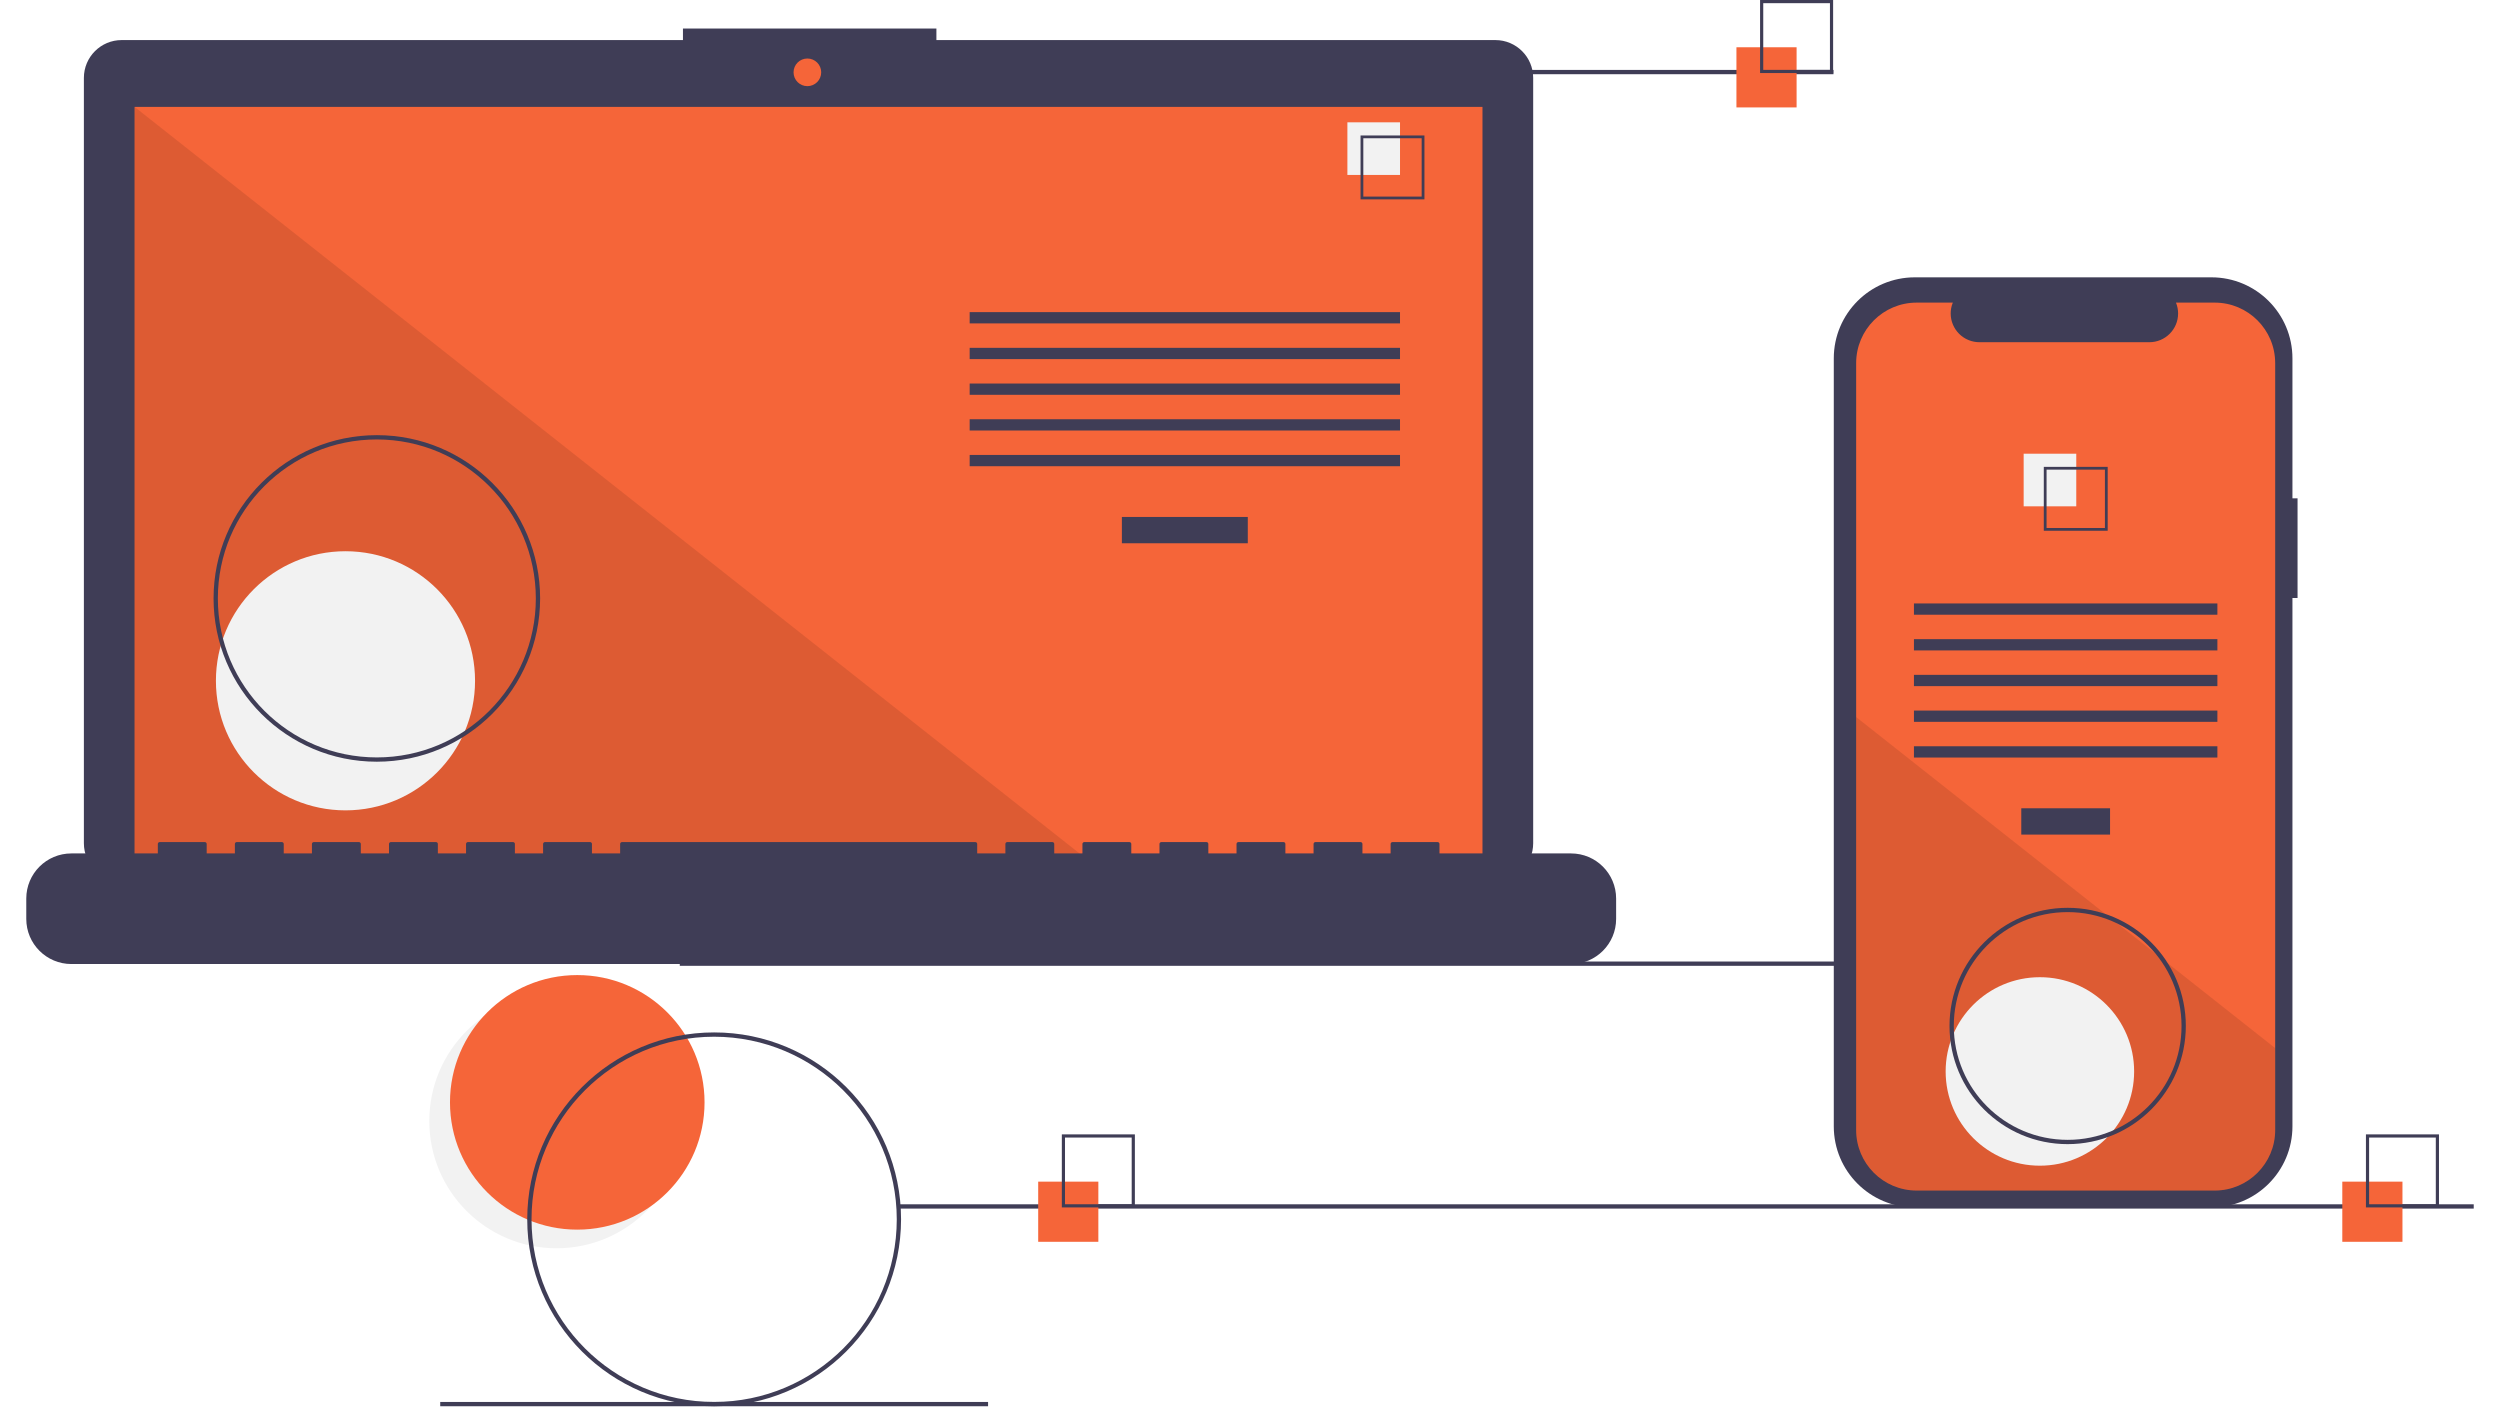
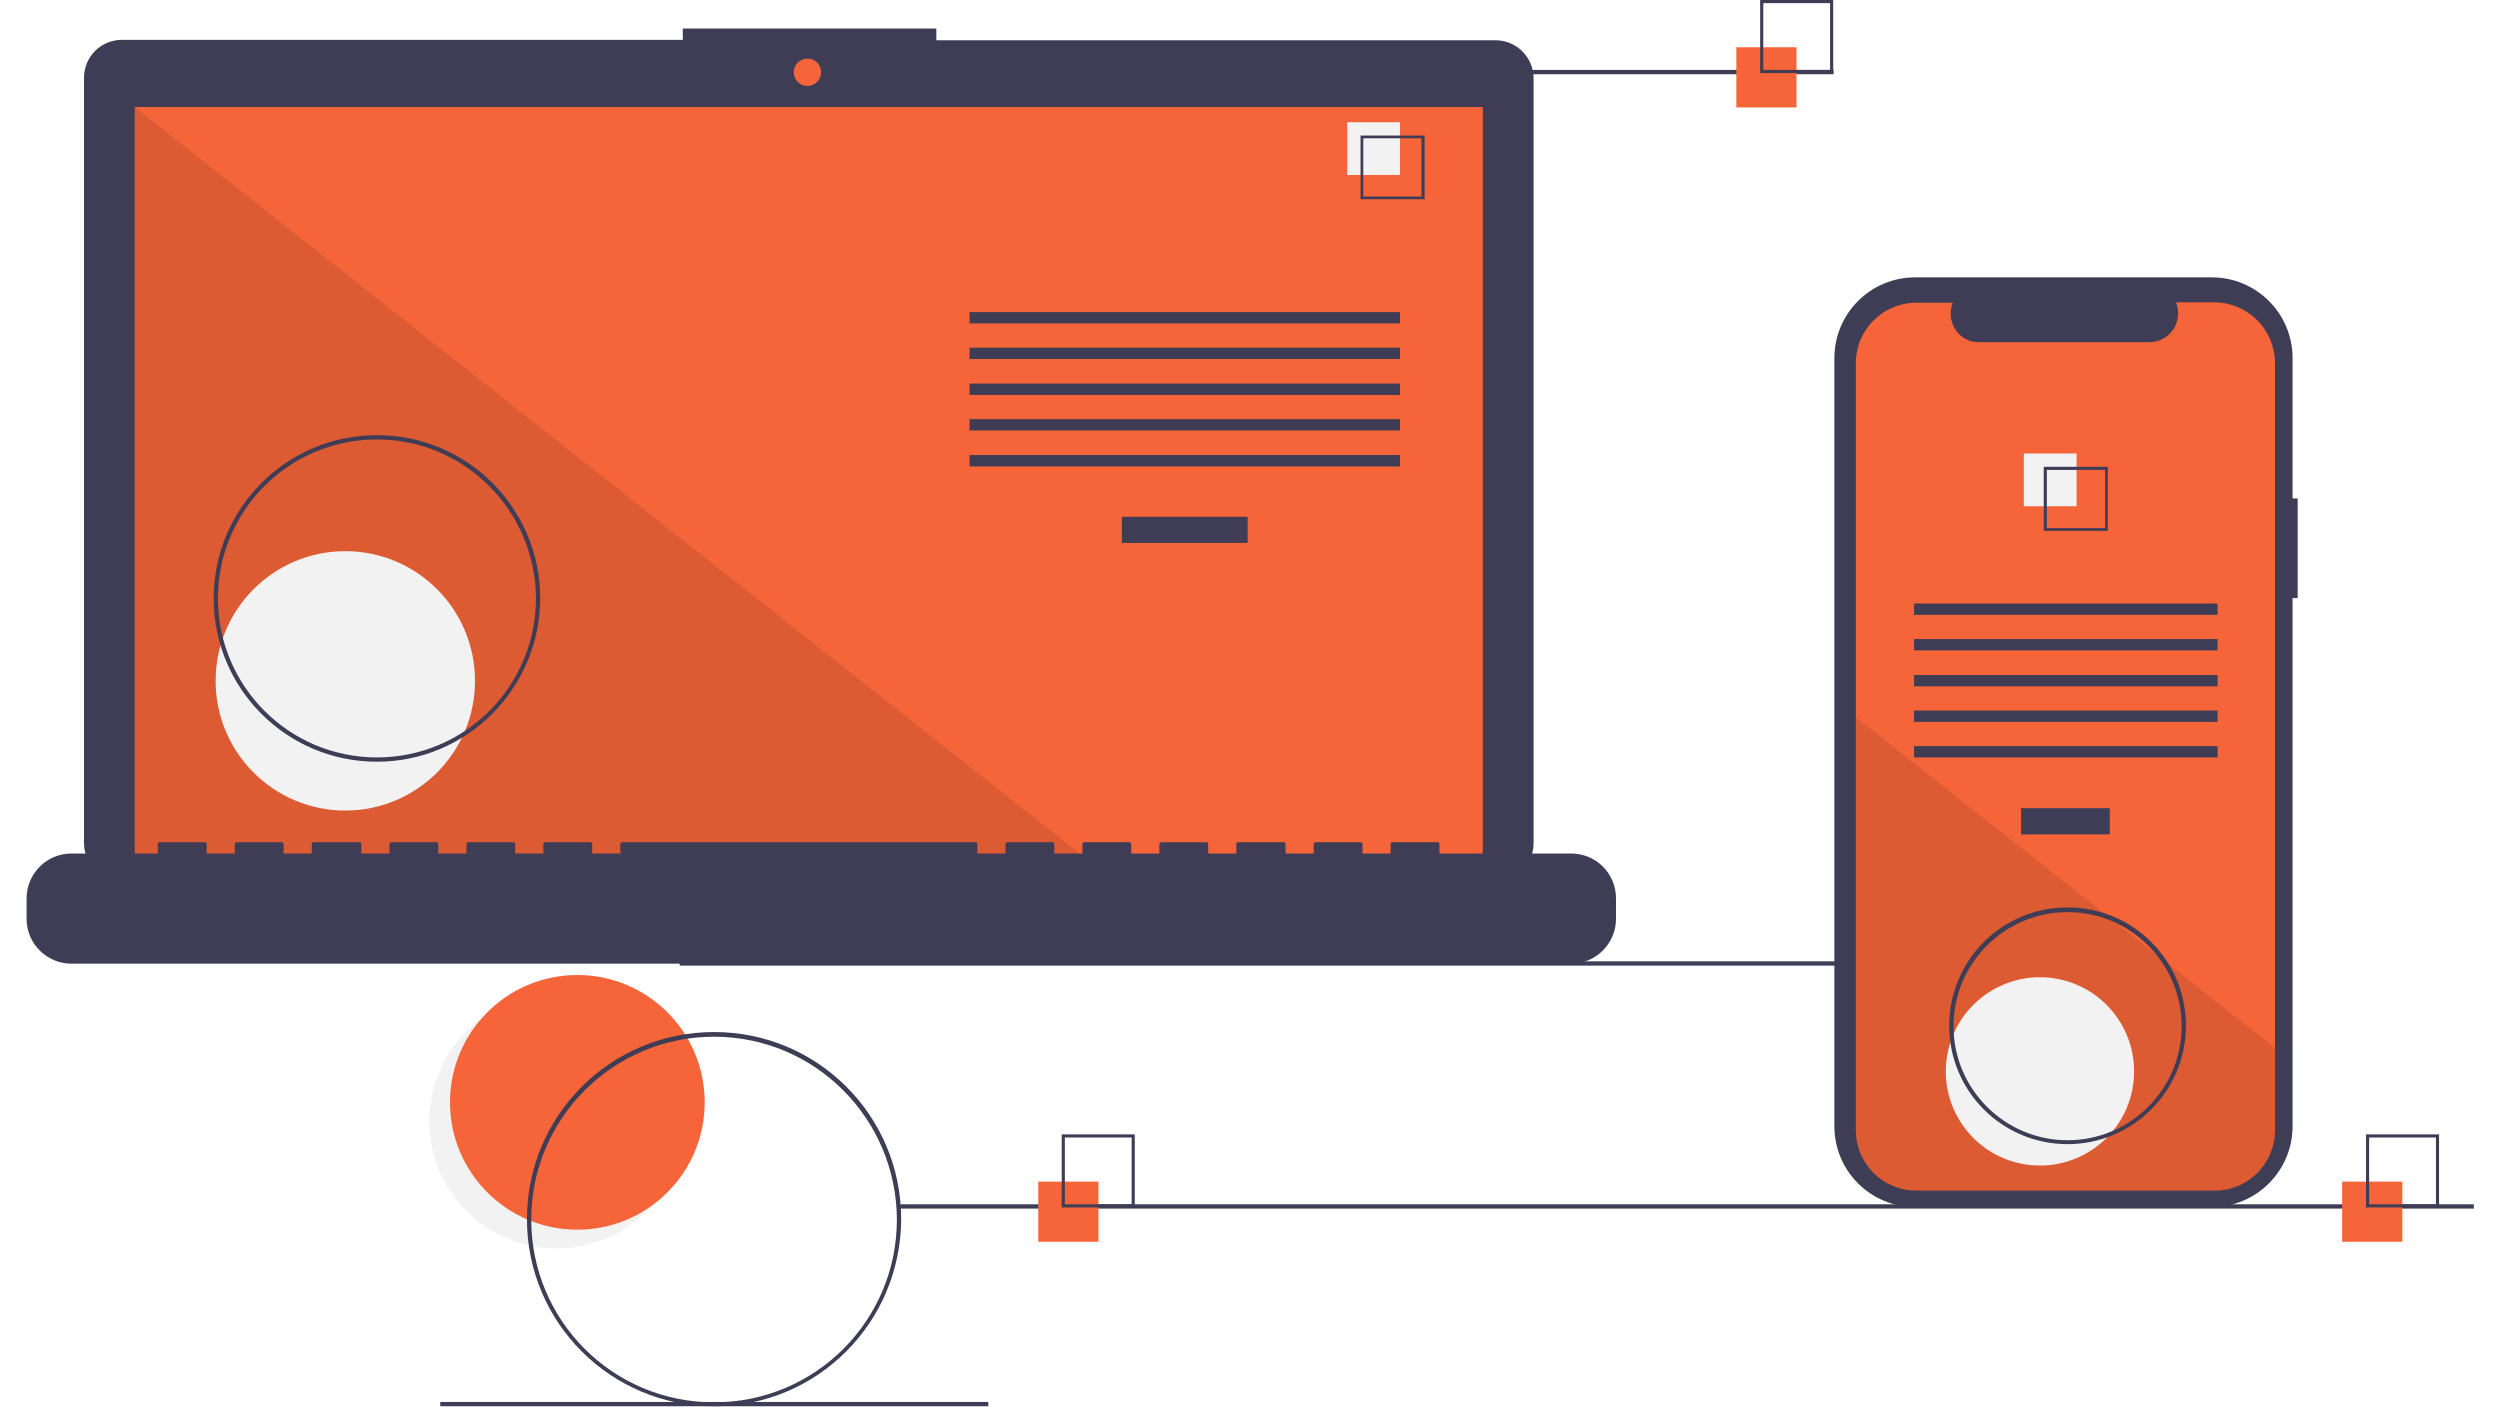
- <svg xmlns="http://www.w3.org/2000/svg" version="1.1" id="Layer_1" x="0px" y="0px" viewBox="0 0 640 360" enable-background="new 0 0 640 360" xml:space="preserve">
+ <svg xmlns="http://www.w3.org/2000/svg" version="1.1" id="Layer_1" x="0px" y="0px" viewBox="0 0 640 360" style="enable-background:new 0 0 640 360;" xml:space="preserve">
+   <style type="text/css">
+ 	.st0{fill:#F2F2F2;}
+ 	.st1{fill:#F56539;}
+ 	.st2{fill:#3F3D56;}
+ 	.st3{opacity:0.1;enable-background:new    ;}
+ </style>
  <g>
-     <circle fill="#F2F2F2" cx="142.482" cy="286.972" r="32.584" />
-     <circle fill="#F56539" cx="147.78" cy="282.203" r="32.584" />
-     <rect x="174.022" y="246.15" fill="#3F3D56" width="403.151" height="1.1" />
-     <path fill="#3F3D56" d="M382.814,10.259H239.72V7.309h-64.884v2.949H31.153c-5.346,0-9.679,4.333-9.679,9.679   c0,0,0,0,0,0v195.939c0,5.346,4.333,9.679,9.679,9.679h351.662c5.346,0,9.679-4.333,9.679-9.679V19.938   C392.493,14.592,388.16,10.259,382.814,10.259L382.814,10.259z" />
-     <rect x="34.45" y="27.365" fill="#F56539" width="345.066" height="194.653" />
-     <circle fill="#F56539" cx="206.689" cy="18.517" r="3.539" />
-     <polygon opacity="0.1" enable-background="new    " points="280.834,222.018 34.45,222.018 34.45,27.365  " />
-     <circle fill="#F2F2F2" cx="88.443" cy="174.283" r="33.169" />
-     <rect x="287.202" y="132.342" fill="#3F3D56" width="32.233" height="6.735" />
-     <rect x="248.234" y="79.904" fill="#3F3D56" width="110.169" height="2.886" />
-     <rect x="248.234" y="89.044" fill="#3F3D56" width="110.169" height="2.886" />
-     <rect x="248.234" y="98.185" fill="#3F3D56" width="110.169" height="2.886" />
-     <rect x="248.234" y="107.326" fill="#3F3D56" width="110.169" height="2.886" />
-     <rect x="248.234" y="116.466" fill="#3F3D56" width="110.169" height="2.886" />
-     <rect x="344.933" y="31.314" fill="#F2F2F2" width="13.47" height="13.47" />
-     <path fill="#3F3D56" d="M364.657,51.038h-16.357V34.681h16.357V51.038z M349.011,50.327h14.935V35.392h-14.935V50.327z   " />
-     <path fill="#3F3D56" d="M402.182,218.478H368.506v-2.426c0-0.266-0.215-0.481-0.481-0.481l0,0h-11.546   c-0.266,0-0.481,0.215-0.481,0.481l0,0v2.426h-7.216v-2.426c0-0.266-0.215-0.481-0.481-0.481h-0h-11.546   c-0.266,0-0.481,0.215-0.481,0.481l0,0v2.426h-7.216v-2.426c0-0.266-0.215-0.481-0.481-0.481l0,0h-11.546   c-0.266,0-0.481,0.215-0.481,0.481l0,0v2.426h-7.216v-2.426c0-0.266-0.215-0.481-0.481-0.481l0,0h-11.546   c-0.266,0-0.481,0.215-0.481,0.481l0,0v2.426h-7.216v-2.426c0-0.266-0.215-0.481-0.481-0.481l0,0h-11.546   c-0.266,0-0.481,0.215-0.481,0.481v0v2.426h-7.216v-2.426c0-0.266-0.215-0.481-0.481-0.481l0,0h-11.546   c-0.266,0-0.481,0.215-0.481,0.481l0,0v2.426h-7.216v-2.426c0-0.266-0.215-0.481-0.481-0.481h0h-90.445   c-0.266,0-0.481,0.215-0.481,0.481l0,0v2.426h-7.216v-2.426c0-0.266-0.215-0.481-0.481-0.481h0h-11.546   c-0.266,0-0.481,0.215-0.481,0.481v0v2.426h-7.216v-2.426c0-0.266-0.215-0.481-0.481-0.481h0h-11.546   c-0.266,0-0.481,0.215-0.481,0.481c0,0,0,0,0,0v2.426h-7.216v-2.426c0-0.266-0.215-0.481-0.481-0.481c0,0,0,0,0,0   h-11.546c-0.266,0-0.481,0.215-0.481,0.481l0,0v2.426h-7.216v-2.426c0-0.266-0.215-0.481-0.481-0.481c0,0,0,0,0,0   H80.334c-0.266,0-0.481,0.215-0.481,0.481c0,0,0,0,0,0v2.426h-7.216v-2.426c0-0.266-0.215-0.481-0.481-0.481   c0,0,0,0,0,0H60.609c-0.266,0-0.481,0.215-0.481,0.481c0,0,0,0,0,0v2.426h-7.216v-2.426   c0-0.266-0.215-0.481-0.481-0.481c0,0,0,0,0,0H40.884c-0.266,0-0.481,0.215-0.481,0.481v0v2.426H18.273   c-6.377,0-11.546,5.169-11.546,11.546v5.221c0,6.377,5.169,11.546,11.546,11.546h383.909   c6.377,0,11.546-5.169,11.546-11.546v-5.221C413.728,223.648,408.559,218.478,402.182,218.478z" />
-     <path fill="#3F3D56" d="M96.472,194.999c-23.086,0-41.8-18.715-41.8-41.8s18.715-41.8,41.8-41.8   s41.8,18.715,41.8,41.8C138.245,176.274,119.546,194.973,96.472,194.999z M96.472,112.499   c-22.478,0-40.7,18.222-40.7,40.7s18.222,40.7,40.7,40.7s40.7-18.222,40.7-40.7   C137.146,130.732,118.939,112.525,96.472,112.499z" />
-     <rect x="329.122" y="17.899" fill="#3F3D56" width="140.25" height="1.1" />
-     <rect x="230.122" y="308.3" fill="#3F3D56" width="403.151" height="1.1" />
-     <rect x="112.697" y="358.9" fill="#3F3D56" width="140.25" height="1.1" />
-     <rect x="265.778" y="302.501" fill="#F56539" width="15.4" height="15.4" />
-     <path fill="#3F3D56" d="M290.528,309.101h-18.7V290.401h18.7V309.101z M272.641,308.288h17.074v-17.074h-17.074   V308.288z" />
-     <rect x="444.528" y="12.1" fill="#F56539" width="15.4" height="15.4" />
-     <path fill="#3F3D56" d="M469.279,18.7h-18.7V0h18.7V18.7z M451.392,17.887h17.074V0.813h-17.074V17.887z" />
-     <rect x="599.629" y="302.501" fill="#F56539" width="15.4" height="15.4" />
-     <path fill="#3F3D56" d="M624.379,309.101H605.679V290.401h18.7V309.101z M606.492,308.288h17.074v-17.074h-17.074V308.288z" />
-     <path fill="#3F3D56" d="M588.173,127.578h-1.308v-35.839c0-11.456-9.287-20.743-20.743-20.743h-0h-75.93   c-11.456,0-20.743,9.287-20.743,20.742c0,0,0,0,0,0v196.615c0,11.456,9.287,20.743,20.743,20.743   c0,0,0,0,0,0h75.93c11.456,0,20.743-9.287,20.743-20.743c0,0,0-0,0-0V153.088h1.308L588.173,127.578z" />
-     <path fill="#F56539" d="M582.448,92.958v196.329c0.002,8.555-6.933,15.492-15.488,15.493h-76.296   c-8.555-0.002-15.489-6.938-15.488-15.493V92.958c0.001-8.553,6.935-15.487,15.488-15.488h9.257   c-1.534,3.763,0.273,8.058,4.036,9.592c0.882,0.36,1.826,0.544,2.778,0.544h43.5   c4.064,0,7.359-3.294,7.359-7.358c0-0.953-0.185-1.896-0.544-2.779h9.911   C575.513,77.47,582.447,84.404,582.448,92.958z" />
-     <rect x="517.447" y="206.92" fill="#3F3D56" width="22.728" height="6.735" />
-     <rect x="489.97" y="154.482" fill="#3F3D56" width="77.682" height="2.886" />
-     <rect x="489.97" y="163.622" fill="#3F3D56" width="77.682" height="2.886" />
-     <rect x="489.97" y="172.763" fill="#3F3D56" width="77.682" height="2.886" />
-     <rect x="489.97" y="181.904" fill="#3F3D56" width="77.682" height="2.886" />
-     <rect x="489.97" y="191.044" fill="#3F3D56" width="77.682" height="2.886" />
-     <rect x="518.055" y="116.149" fill="#F2F2F2" width="13.47" height="13.47" />
-     <path fill="#3F3D56" d="M523.211,119.517v16.357h16.357v-16.357H523.211z M538.859,135.165h-14.938v-14.938h14.938V135.165   z" />
-     <path opacity="0.1" enable-background="new    " d="M582.448,268.32v20.966c0.002,8.555-6.933,15.492-15.488,15.493   h-76.296c-8.555-0.002-15.489-6.938-15.488-15.493V183.57l64.279,50.782l1.1,0.869l11.957,9.444l1.117,0.885   L582.448,268.32z" />
-     <circle fill="#F2F2F2" cx="522.212" cy="274.29" r="24.127" />
-     <path fill="#3F3D56" d="M182.822,360c-26.427,0-47.85-21.423-47.85-47.85s21.423-47.85,47.85-47.85   s47.85,21.423,47.85,47.85C230.642,338.564,209.236,359.97,182.822,360z M182.822,265.4   c-25.819,0-46.75,20.931-46.75,46.75S157.002,358.9,182.822,358.9s46.75-20.931,46.75-46.75   C229.543,286.343,208.629,265.429,182.822,265.4z" />
-     <path fill="#3F3D56" d="M529.323,292.9c-16.707,0-30.25-13.543-30.25-30.25c0-16.707,13.543-30.25,30.25-30.25   c16.707,0,30.25,13.543,30.25,30.25C559.554,279.349,546.022,292.881,529.323,292.9z M529.323,233.5   c-16.099,0-29.15,13.051-29.15,29.15c0,16.099,13.051,29.15,29.15,29.15   c16.099,0,29.15-13.051,29.15-29.15l0,0C558.455,246.558,545.415,233.518,529.323,233.5z" />
+     <circle class="st0" cx="142.5" cy="287" r="32.6" />
+     <circle class="st1" cx="147.8" cy="282.2" r="32.6" />
+     <rect x="174" y="246.1" class="st2" width="403.2" height="1.1" />
+     <path class="st2" d="M382.8,10.3H239.7V7.3h-64.9v2.9H31.2c-5.3,0-9.7,4.3-9.7,9.7l0,0v195.9c0,5.3,4.3,9.7,9.7,9.7h351.7   c5.3,0,9.7-4.3,9.7-9.7V19.9C392.5,14.6,388.2,10.3,382.8,10.3L382.8,10.3z" />
+     <rect x="34.5" y="27.4" class="st1" width="345.1" height="194.7" />
+     <circle class="st1" cx="206.7" cy="18.5" r="3.5" />
+     <polygon class="st3" points="280.8,222 34.5,222 34.5,27.4  " />
+     <circle class="st0" cx="88.4" cy="174.3" r="33.2" />
+     <rect x="287.2" y="132.3" class="st2" width="32.2" height="6.7" />
+     <rect x="248.2" y="79.9" class="st2" width="110.2" height="2.9" />
+     <rect x="248.2" y="89" class="st2" width="110.2" height="2.9" />
+     <rect x="248.2" y="98.2" class="st2" width="110.2" height="2.9" />
+     <rect x="248.2" y="107.3" class="st2" width="110.2" height="2.9" />
+     <rect x="248.2" y="116.5" class="st2" width="110.2" height="2.9" />
+     <rect x="344.9" y="31.3" class="st0" width="13.5" height="13.5" />
+     <path class="st2" d="M364.7,51h-16.4V34.7h16.4V51z M349,50.3h14.9V35.4H349V50.3z" />
+     <path class="st2" d="M402.2,218.5h-33.7v-2.4c0-0.3-0.2-0.5-0.5-0.5l0,0h-11.5c-0.3,0-0.5,0.2-0.5,0.5l0,0v2.4h-7.2v-2.4   c0-0.3-0.2-0.5-0.5-0.5h0h-11.5c-0.3,0-0.5,0.2-0.5,0.5l0,0v2.4h-7.2v-2.4c0-0.3-0.2-0.5-0.5-0.5l0,0H317c-0.3,0-0.5,0.2-0.5,0.5   l0,0v2.4h-7.2v-2.4c0-0.3-0.2-0.5-0.5-0.5l0,0h-11.5c-0.3,0-0.5,0.2-0.5,0.5l0,0v2.4h-7.2v-2.4c0-0.3-0.2-0.5-0.5-0.5l0,0h-11.5   c-0.3,0-0.5,0.2-0.5,0.5l0,0v2.4h-7.2v-2.4c0-0.3-0.2-0.5-0.5-0.5l0,0h-11.5c-0.3,0-0.5,0.2-0.5,0.5l0,0v2.4h-7.2v-2.4   c0-0.3-0.2-0.5-0.5-0.5l0,0h-90.4c-0.3,0-0.5,0.2-0.5,0.5l0,0v2.4h-7.2v-2.4c0-0.3-0.2-0.5-0.5-0.5l0,0h-11.5   c-0.3,0-0.5,0.2-0.5,0.5l0,0v2.4h-7.2v-2.4c0-0.3-0.2-0.5-0.5-0.5l0,0h-11.5c-0.3,0-0.5,0.2-0.5,0.5l0,0v2.4h-7.2v-2.4   c0-0.3-0.2-0.5-0.5-0.5l0,0h-11.5c-0.3,0-0.5,0.2-0.5,0.5l0,0v2.4h-7.2v-2.4c0-0.3-0.2-0.5-0.5-0.5l0,0H80.3   c-0.3,0-0.5,0.2-0.5,0.5l0,0v2.4h-7.2v-2.4c0-0.3-0.2-0.5-0.5-0.5l0,0H60.6c-0.3,0-0.5,0.2-0.5,0.5l0,0v2.4h-7.2v-2.4   c0-0.3-0.2-0.5-0.5-0.5l0,0H40.9c-0.3,0-0.5,0.2-0.5,0.5l0,0v2.4H18.3c-6.4,0-11.5,5.2-11.5,11.5v5.2c0,6.4,5.2,11.5,11.5,11.5   h383.9c6.4,0,11.5-5.2,11.5-11.5V230C413.7,223.6,408.6,218.5,402.2,218.5z" />
+     <path class="st2" d="M96.5,195c-23.1,0-41.8-18.7-41.8-41.8s18.7-41.8,41.8-41.8s41.8,18.7,41.8,41.8   C138.2,176.3,119.5,195,96.5,195z M96.5,112.5c-22.5,0-40.7,18.2-40.7,40.7s18.2,40.7,40.7,40.7s40.7-18.2,40.7-40.7   C137.1,130.7,118.9,112.5,96.5,112.5z" />
+     <rect x="329.1" y="17.9" class="st2" width="140.3" height="1.1" />
+     <rect x="230.1" y="308.3" class="st2" width="403.2" height="1.1" />
+     <rect x="112.7" y="358.9" class="st2" width="140.3" height="1.1" />
+     <rect x="265.8" y="302.5" class="st1" width="15.4" height="15.4" />
+     <path class="st2" d="M290.5,309.1h-18.7v-18.7h18.7V309.1z M272.6,308.3h17.1v-17.1h-17.1V308.3z" />
+     <rect x="444.5" y="12.1" class="st1" width="15.4" height="15.4" />
+     <path class="st2" d="M469.3,18.7h-18.7V0h18.7V18.7z M451.4,17.9h17.1V0.8h-17.1V17.9z" />
+     <rect x="599.6" y="302.5" class="st1" width="15.4" height="15.4" />
+     <path class="st2" d="M624.4,309.1h-18.7v-18.7h18.7L624.4,309.1L624.4,309.1z M606.5,308.3h17.1v-17.1h-17.1V308.3z" />
+     <path class="st2" d="M588.2,127.6h-1.3V91.7c0-11.5-9.3-20.7-20.7-20.7h0h-75.9c-11.5,0-20.7,9.3-20.7,20.7v0v196.6   c0,11.5,9.3,20.7,20.7,20.7c0,0,0,0,0,0h75.9c11.5,0,20.7-9.3,20.7-20.7v0V153.1h1.3V127.6z" />
+     <path class="st1" d="M582.4,93v196.3c0,8.6-6.9,15.5-15.5,15.5h-76.3c-8.6,0-15.5-6.9-15.5-15.5V93c0-8.6,6.9-15.5,15.5-15.5h9.3   c-1.5,3.8,0.3,8.1,4,9.6c0.9,0.4,1.8,0.5,2.8,0.5h43.5c4.1,0,7.4-3.3,7.4-7.4c0-1-0.2-1.9-0.5-2.8h9.9   C575.5,77.5,582.4,84.4,582.4,93z" />
+     <rect x="517.4" y="206.9" class="st2" width="22.7" height="6.7" />
+     <rect x="490" y="154.5" class="st2" width="77.7" height="2.9" />
+     <rect x="490" y="163.6" class="st2" width="77.7" height="2.9" />
+     <rect x="490" y="172.8" class="st2" width="77.7" height="2.9" />
+     <rect x="490" y="181.9" class="st2" width="77.7" height="2.9" />
+     <rect x="490" y="191" class="st2" width="77.7" height="2.9" />
+     <rect x="518.1" y="116.1" class="st0" width="13.5" height="13.5" />
+     <path class="st2" d="M523.2,119.5v16.4h16.4v-16.4C539.6,119.5,523.2,119.5,523.2,119.5z M538.9,135.2h-14.9v-14.9h14.9V135.2z" />
+     <path class="st3" d="M582.4,268.3v21c0,8.6-6.9,15.5-15.5,15.5h-76.3c-8.6,0-15.5-6.9-15.5-15.5V183.6l64.3,50.8l1.1,0.9l12,9.4   l1.1,0.9L582.4,268.3z" />
+     <ellipse transform="matrix(0.1891 -0.982 0.982 0.1891 154.1168 735.2083)" class="st0" cx="522.2" cy="274.3" rx="24.1" ry="24.1" />
+     <path class="st2" d="M182.8,360c-26.4,0-47.9-21.4-47.9-47.9s21.4-47.9,47.9-47.9s47.9,21.4,47.9,47.9   C230.6,338.6,209.2,360,182.8,360z M182.8,265.4c-25.8,0-46.8,20.9-46.8,46.8s20.9,46.8,46.8,46.8s46.8-20.9,46.8-46.8   C229.5,286.3,208.6,265.4,182.8,265.4z" />
+     <path class="st2" d="M529.3,292.9c-16.7,0-30.3-13.5-30.3-30.3s13.5-30.3,30.3-30.3c16.7,0,30.3,13.5,30.3,30.3   C559.6,279.3,546,292.9,529.3,292.9z M529.3,233.5c-16.1,0-29.2,13.1-29.2,29.2s13.1,29.2,29.2,29.2c16.1,0,29.2-13.1,29.2-29.2   l0,0C558.5,246.6,545.4,233.5,529.3,233.5z" />
  </g>
</svg>
